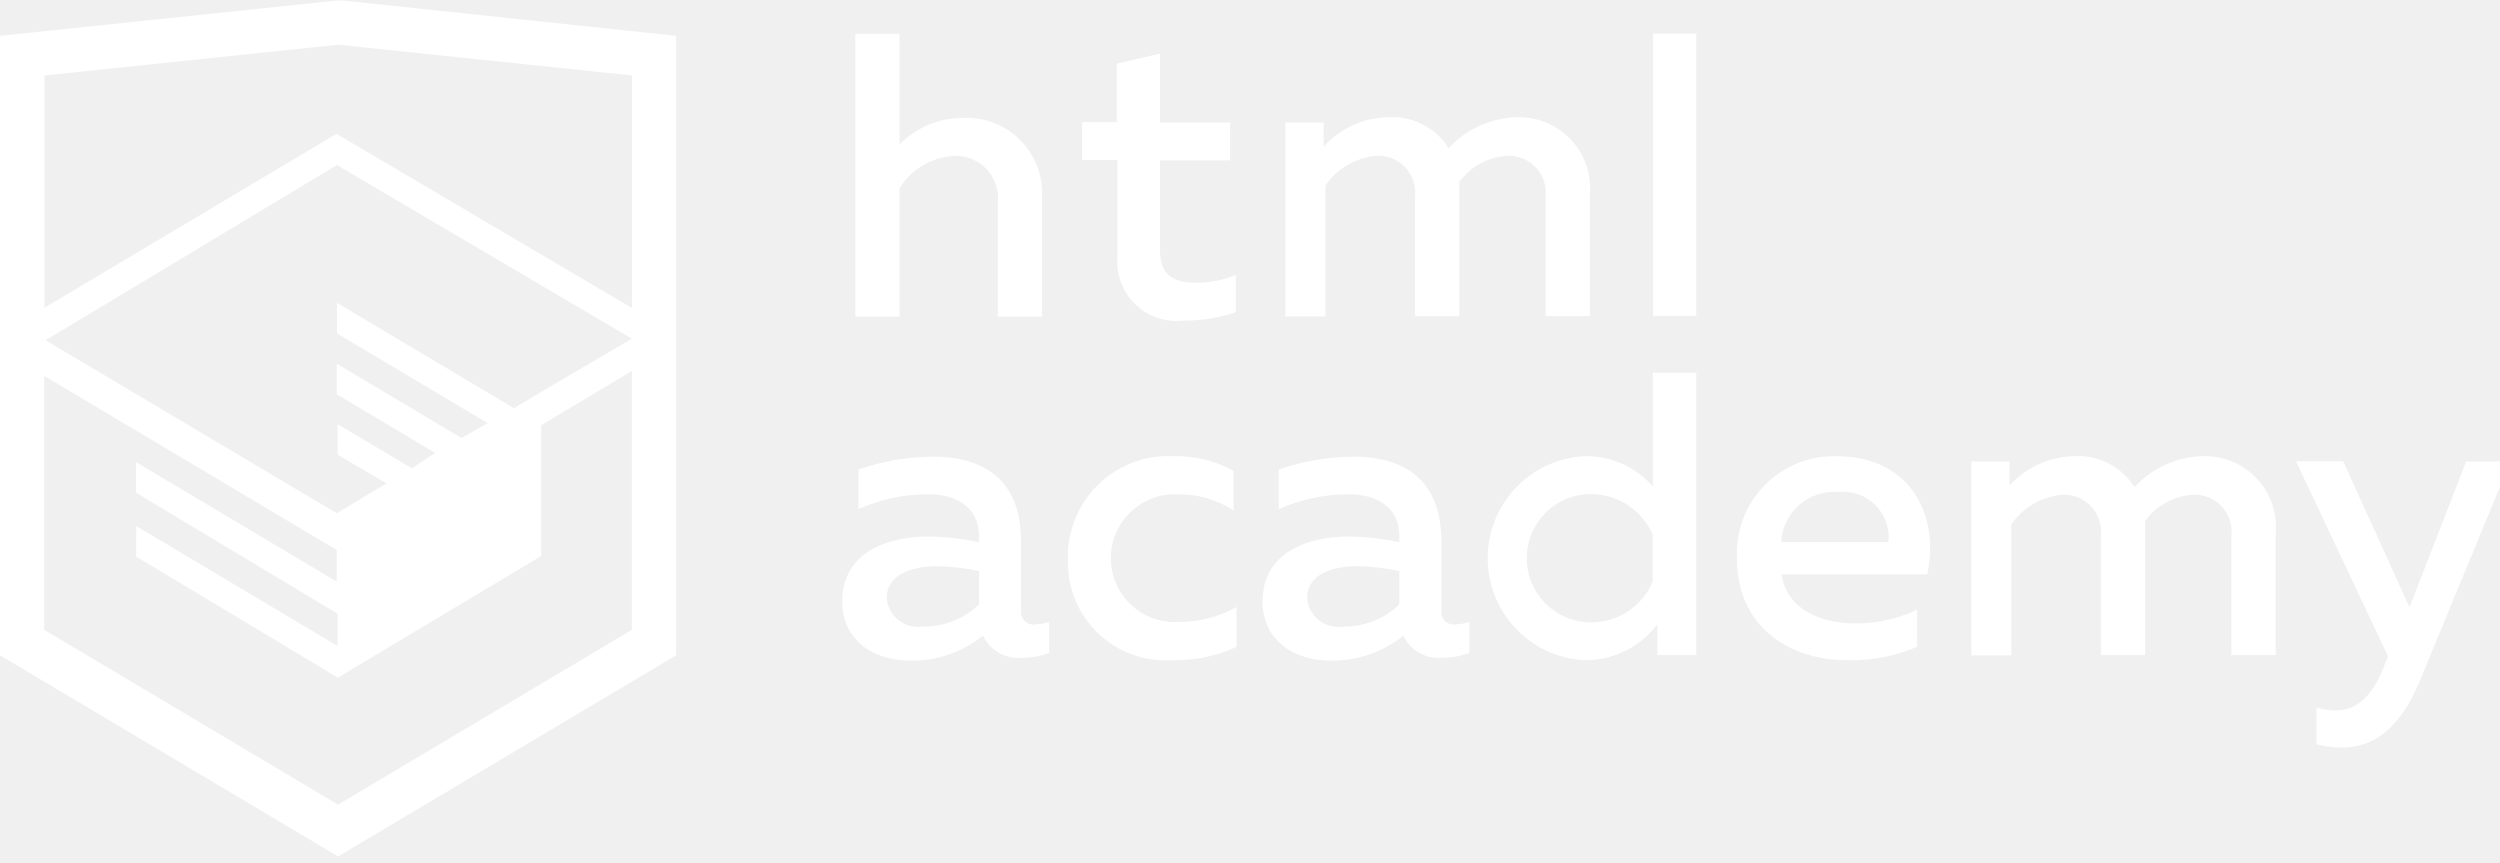
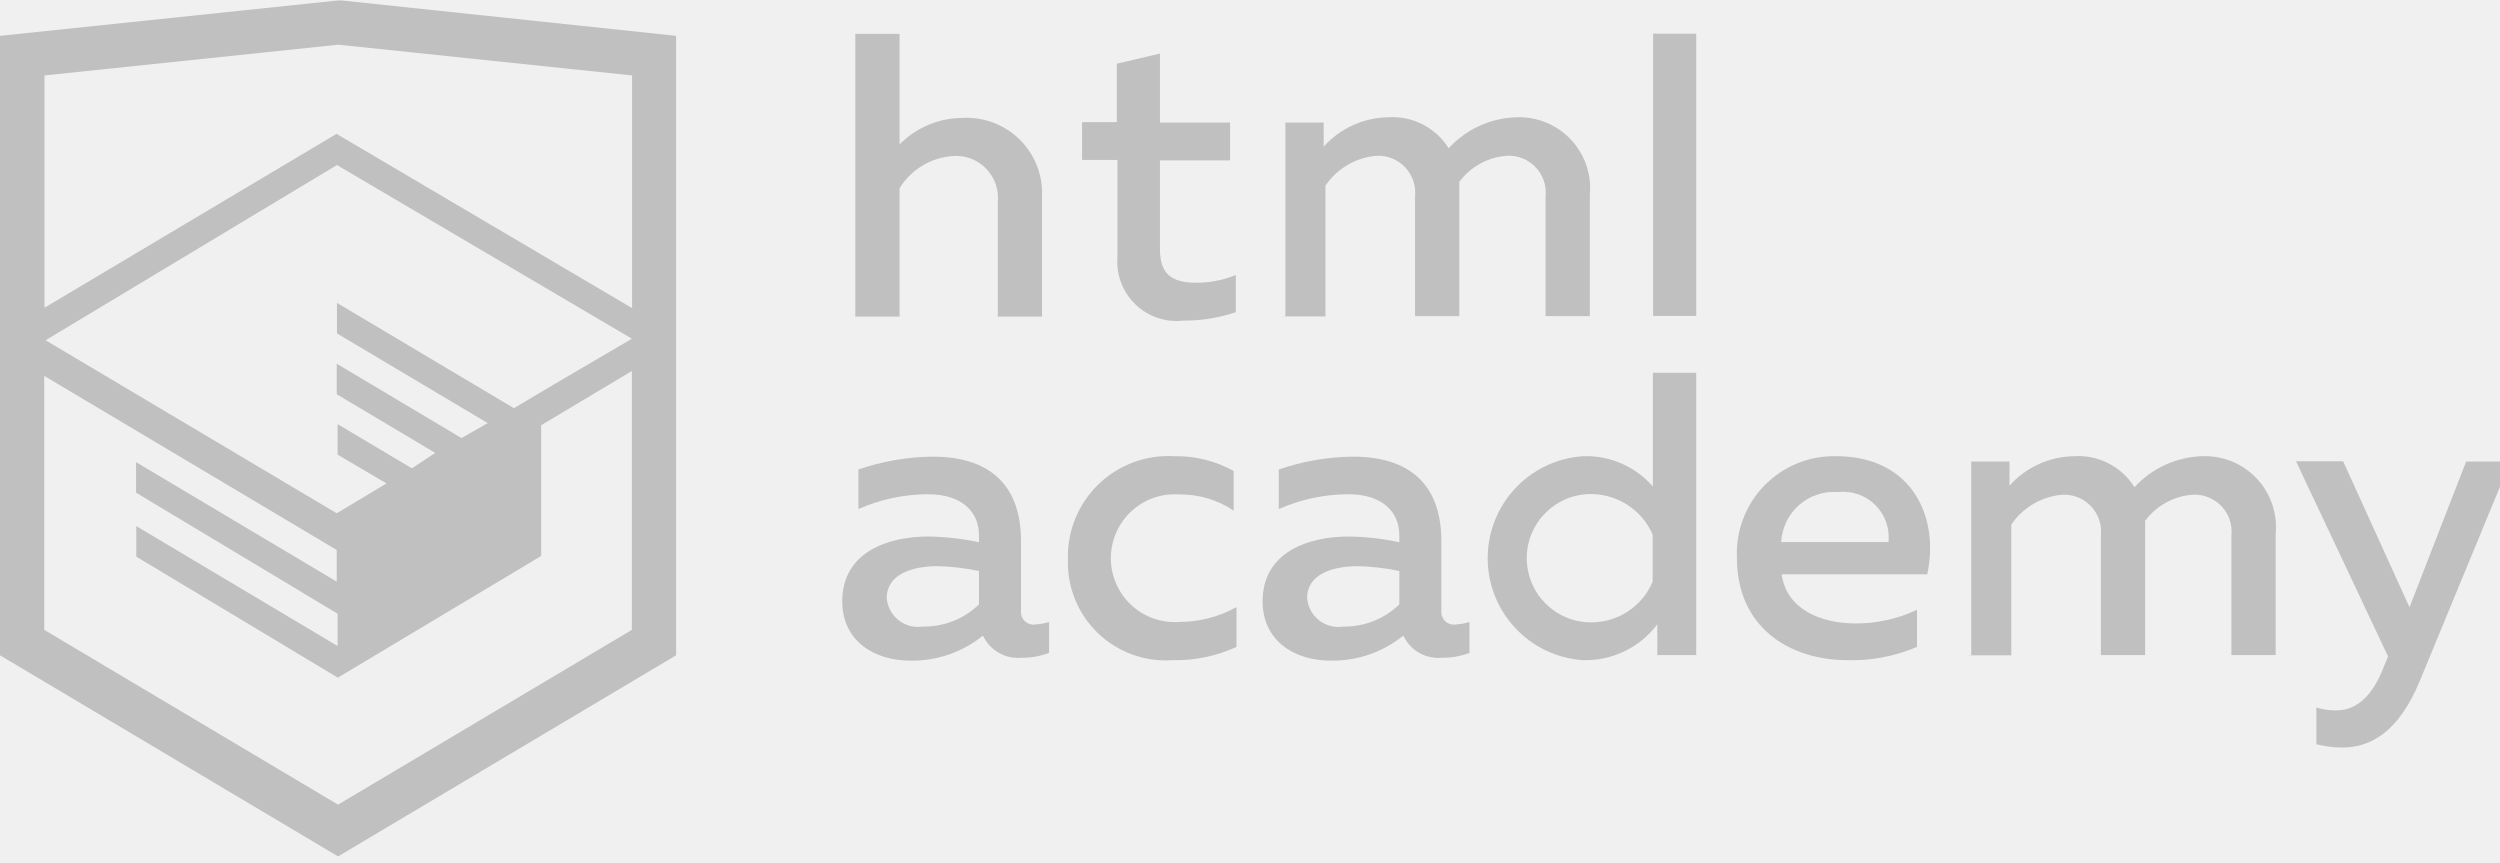
<svg xmlns="http://www.w3.org/2000/svg" id="Layer_1" data-name="Layer 1" viewBox="0 0 113 39">
-   <path d="M401.93,351.51a2.07,2.07,0,0,0,.58-0.11v1.4a3.41,3.41,0,0,1-1.24.22,1.75,1.75,0,0,1-1.75-1,5.08,5.08,0,0,1-3.3,1.13c-1.59,0-3.06-.87-3.06-2.68,0-2.24,2.08-2.93,3.9-2.93a11.63,11.63,0,0,1,2.28.26v-0.31c0-1.09-.8-1.86-2.3-1.86a7.79,7.79,0,0,0-3.15.67v-1.79a10.72,10.72,0,0,1,3.35-.58c2.48,0,4,1.18,4,3.83v3.14A0.57,0.57,0,0,0,401.93,351.51Zm-6.76-1.19a1.42,1.42,0,0,0,1.64,1.29,3.56,3.56,0,0,0,2.53-1V349.1a10.21,10.21,0,0,0-1.9-.22C396.34,348.89,395.17,349.23,395.17,350.33Z" transform="translate(-355.09 -323.29)" fill="#fff" />
-   <path d="M408.15,343.91a5.29,5.29,0,0,1,2.7.67v1.79a4.28,4.28,0,0,0-2.42-.73,2.89,2.89,0,1,0,0,5.76,5.26,5.26,0,0,0,2.55-.67v1.8a6.58,6.58,0,0,1-2.9.6,4.42,4.42,0,0,1-4.72-4.54A4.54,4.54,0,0,1,408.15,343.91Z" transform="translate(-355.09 -323.29)" fill="#fff" />
-   <path d="M420.93,351.51a2.07,2.07,0,0,0,.58-0.11v1.4a3.41,3.41,0,0,1-1.24.22,1.75,1.75,0,0,1-1.75-1,5.08,5.08,0,0,1-3.3,1.13c-1.59,0-3.06-.87-3.06-2.68,0-2.24,2.08-2.93,3.9-2.93a11.63,11.63,0,0,1,2.28.26v-0.31c0-1.09-.8-1.86-2.3-1.86a7.79,7.79,0,0,0-3.15.67v-1.79a10.72,10.72,0,0,1,3.35-.58c2.48,0,4,1.18,4,3.83v3.14A0.57,0.57,0,0,0,420.93,351.51Zm-6.76-1.19a1.42,1.42,0,0,0,1.64,1.29,3.56,3.56,0,0,0,2.53-1V349.1a10.21,10.21,0,0,0-1.9-.22C415.33,348.89,414.17,349.23,414.17,350.33Z" transform="translate(-355.09 -323.29)" fill="#fff" />
-   <path d="M431.76,340.14V352.9H430v-1.39a4.07,4.07,0,0,1-3.35,1.62,4.62,4.62,0,0,1,0-9.22,4,4,0,0,1,3.15,1.37v-5.14h2ZM427,345.62a2.9,2.9,0,0,0,0,5.8,3,3,0,0,0,2.79-1.84v-2.13A3.06,3.06,0,0,0,427,345.62Z" transform="translate(-355.09 -323.29)" fill="#fff" />
-   <path d="M438.08,343.91c3.48,0,4.68,2.81,4.12,5.34h-6.58c0.22,1.57,1.75,2.22,3.35,2.22a6.41,6.41,0,0,0,2.77-.62v1.68a7.5,7.5,0,0,1-3.14.6c-2.68,0-5-1.53-5-4.61A4.39,4.39,0,0,1,438.08,343.91Zm0.09,1.62a2.39,2.39,0,0,0-2.57,2.26h4.85A2.06,2.06,0,0,0,438.17,345.53Z" transform="translate(-355.09 -323.29)" fill="#fff" />
-   <path d="M444.19,352.9v-8.75h1.73v1.09a4,4,0,0,1,2.92-1.33,3,3,0,0,1,2.73,1.4,4.33,4.33,0,0,1,3.06-1.4,3.21,3.21,0,0,1,3.32,3.52v5.47h-2v-5.41a1.67,1.67,0,0,0-1.73-1.84,2.94,2.94,0,0,0-2.17,1.18c0,0.2,0,.4,0,0.6v5.47h-2v-5.41a1.67,1.67,0,0,0-1.73-1.84,3.11,3.11,0,0,0-2.32,1.35v5.91h-2Z" transform="translate(-355.09 -323.29)" fill="#fff" />
-   <path d="M466.56,344.15h2l-4.1,9.93c-0.95,2.28-2.19,3-3.52,3a5,5,0,0,1-1.15-.15v-1.66a3,3,0,0,0,.89.13c0.95,0,1.66-.67,2.17-2l0.18-.44-4.16-8.82H461l3,6.6Z" transform="translate(-355.09 -323.29)" fill="#fff" />
-   <path d="M395.75,324.82v5a4,4,0,0,1,2.83-1.2,3.41,3.41,0,0,1,3.61,3.57v5.41h-2v-5.16a1.9,1.9,0,0,0-2-2.1,3.08,3.08,0,0,0-2.44,1.46v5.8h-2V324.82h2Z" transform="translate(-355.09 -323.29)" fill="#fff" />
-   <path d="M407.52,325.71v3.12h3.17v1.71h-3.17v4c0,1.15.53,1.53,1.66,1.53a4.71,4.71,0,0,0,1.77-.35v1.68a7.14,7.14,0,0,1-2.35.38,2.68,2.68,0,0,1-3-2.88v-4.38H404v-1.71h1.57v-2.64Z" transform="translate(-355.09 -323.29)" fill="#fff" />
-   <path d="M413.19,337.58v-8.75h1.73v1.09a4,4,0,0,1,2.92-1.33,3,3,0,0,1,2.73,1.4,4.33,4.33,0,0,1,3.06-1.4,3.21,3.21,0,0,1,3.32,3.52v5.47h-2v-5.41a1.67,1.67,0,0,0-1.73-1.84,2.94,2.94,0,0,0-2.17,1.18c0,0.2,0,.4,0,0.6v5.47h-2v-5.41a1.67,1.67,0,0,0-1.73-1.84,3.11,3.11,0,0,0-2.32,1.35v5.91h-2Z" transform="translate(-355.09 -323.29)" fill="#fff" />
-   <rect x="74.72" y="1.52" width="1.95" height="12.76" fill="#fff" />
-   <path d="M370.53,323.31l-0.16,0-15.28,1.6v28L370.37,362l15.28-9.09v-28Zm13.12,28.45-13.28,7.9-13.28-7.9V340.28l13.22,7.87,0,1.43-9.07-5.4v1.38l9.11,5.47,0,1.46-9.1-5.42v1.38l9.11,5.47h0l9.19-5.5v-1.39h0v-4.52l4.1-2.45v11.67Zm0-13.16L380,340.74h0l-1.68,1-8-4.76v1.38l6.84,4.07-0.06,0-0.15.09-1,.57-5.64-3.36v1.38l4.45,2.65-1.05.7,0,0-3.36-2v1.38l2.21,1.3-2.25,1.35-13.16-7.82,13.17-7.92h0Zm0-1.39-13.35-7.87h0l-13.2,7.86v-10.5l13.28-1.39,13.28,1.39v10.51Z" transform="translate(-355.09 -323.29)" fill="#fff" />
+   <path d="M401.93,351.51a2.07,2.07,0,0,0,.58-0.11v1.4a3.41,3.41,0,0,1-1.24.22,1.75,1.75,0,0,1-1.75-1,5.08,5.08,0,0,1-3.3,1.13c-1.59,0-3.06-.87-3.06-2.68,0-2.24,2.08-2.93,3.9-2.93a11.63,11.63,0,0,1,2.28.26v-0.31c0-1.09-.8-1.86-2.3-1.86a7.79,7.79,0,0,0-3.15.67v-1.79a10.72,10.72,0,0,1,3.35-.58c2.48,0,4,1.18,4,3.83v3.14A0.57,0.57,0,0,0,401.93,351.51Zm-6.76-1.19a1.42,1.42,0,0,0,1.64,1.29,3.56,3.56,0,0,0,2.53-1V349.1a10.21,10.21,0,0,0-1.9-.22C396.34,348.89,395.17,349.23,395.17,350.33Z" transform="translate(-355.09 -323.29)" fill="#c0c0c0" />
+   <path d="M408.15,343.91a5.29,5.29,0,0,1,2.7.67v1.79a4.28,4.28,0,0,0-2.42-.73,2.89,2.89,0,1,0,0,5.76,5.26,5.26,0,0,0,2.55-.67v1.8a6.58,6.58,0,0,1-2.9.6,4.42,4.42,0,0,1-4.72-4.54A4.54,4.54,0,0,1,408.15,343.91Z" transform="translate(-355.09 -323.29)" fill="#c0c0c0" />
+   <path d="M420.93,351.51a2.07,2.07,0,0,0,.58-0.11v1.4a3.41,3.41,0,0,1-1.24.22,1.75,1.75,0,0,1-1.75-1,5.08,5.08,0,0,1-3.3,1.13c-1.59,0-3.06-.87-3.06-2.68,0-2.24,2.08-2.93,3.9-2.93a11.63,11.63,0,0,1,2.28.26v-0.31c0-1.09-.8-1.86-2.3-1.86a7.79,7.79,0,0,0-3.15.67v-1.79a10.72,10.72,0,0,1,3.35-.58c2.48,0,4,1.18,4,3.83v3.14A0.57,0.57,0,0,0,420.93,351.51Zm-6.76-1.19a1.42,1.42,0,0,0,1.64,1.29,3.56,3.56,0,0,0,2.53-1V349.1a10.21,10.21,0,0,0-1.9-.22C415.33,348.89,414.17,349.23,414.17,350.33Z" transform="translate(-355.09 -323.29)" fill="#c0c0c0" />
+   <path d="M431.76,340.14V352.9H430v-1.39a4.07,4.07,0,0,1-3.35,1.62,4.62,4.62,0,0,1,0-9.22,4,4,0,0,1,3.15,1.37v-5.14h2ZM427,345.62a2.9,2.9,0,0,0,0,5.8,3,3,0,0,0,2.79-1.84v-2.13A3.06,3.06,0,0,0,427,345.62Z" transform="translate(-355.09 -323.29)" fill="#c0c0c0" />
+   <path d="M438.08,343.91c3.48,0,4.68,2.81,4.12,5.34h-6.58c0.22,1.57,1.75,2.22,3.35,2.22a6.41,6.41,0,0,0,2.77-.62v1.68a7.5,7.5,0,0,1-3.14.6c-2.68,0-5-1.53-5-4.61A4.39,4.39,0,0,1,438.08,343.91Zm0.09,1.62a2.39,2.39,0,0,0-2.57,2.26h4.85A2.06,2.06,0,0,0,438.17,345.53Z" transform="translate(-355.09 -323.29)" fill="#c0c0c0" />
+   <path d="M444.19,352.9v-8.75h1.73v1.09a4,4,0,0,1,2.92-1.33,3,3,0,0,1,2.73,1.4,4.33,4.33,0,0,1,3.06-1.4,3.21,3.21,0,0,1,3.32,3.52v5.47h-2v-5.41a1.67,1.67,0,0,0-1.73-1.84,2.94,2.94,0,0,0-2.17,1.18c0,0.2,0,.4,0,0.6v5.47h-2v-5.41a1.67,1.67,0,0,0-1.73-1.84,3.11,3.11,0,0,0-2.32,1.35v5.91h-2Z" transform="translate(-355.09 -323.29)" fill="#c0c0c0" />
+   <path d="M466.56,344.15h2l-4.1,9.93c-0.95,2.28-2.19,3-3.52,3a5,5,0,0,1-1.15-.15v-1.66a3,3,0,0,0,.89.13c0.95,0,1.66-.67,2.17-2l0.18-.44-4.16-8.82H461l3,6.6Z" transform="translate(-355.09 -323.29)" fill="#c0c0c0" />
+   <path d="M395.75,324.82v5a4,4,0,0,1,2.83-1.2,3.41,3.41,0,0,1,3.61,3.57v5.41h-2v-5.16a1.9,1.9,0,0,0-2-2.1,3.08,3.08,0,0,0-2.44,1.46v5.8h-2V324.82h2Z" transform="translate(-355.09 -323.29)" fill="#c0c0c0" />
+   <path d="M407.52,325.71v3.12h3.17v1.71h-3.17v4c0,1.15.53,1.53,1.66,1.53a4.71,4.71,0,0,0,1.77-.35v1.68a7.14,7.14,0,0,1-2.35.38,2.68,2.68,0,0,1-3-2.88v-4.38H404v-1.71h1.57v-2.64Z" transform="translate(-355.09 -323.29)" fill="#c0c0c0" />
+   <path d="M413.19,337.58v-8.75h1.73v1.09a4,4,0,0,1,2.92-1.33,3,3,0,0,1,2.73,1.4,4.33,4.33,0,0,1,3.06-1.4,3.21,3.21,0,0,1,3.32,3.52v5.47h-2v-5.41a1.67,1.67,0,0,0-1.73-1.84,2.94,2.94,0,0,0-2.17,1.18c0,0.2,0,.4,0,0.6v5.47h-2v-5.41a1.67,1.67,0,0,0-1.73-1.84,3.11,3.11,0,0,0-2.32,1.35v5.91h-2Z" transform="translate(-355.09 -323.29)" fill="#c0c0c0" />
+   <rect x="74.72" y="1.52" width="1.95" height="12.76" fill="#c0c0c0" />
+   <path d="M370.53,323.31l-0.16,0-15.28,1.6v28L370.37,362l15.28-9.09v-28Zm13.12,28.45-13.28,7.9-13.28-7.9V340.28l13.22,7.87,0,1.43-9.07-5.4v1.38l9.11,5.47,0,1.46-9.1-5.42v1.38l9.11,5.47h0l9.19-5.5v-1.39h0v-4.52l4.1-2.45v11.67Zm0-13.16L380,340.74h0l-1.68,1-8-4.76v1.38l6.84,4.07-0.06,0-0.15.09-1,.57-5.64-3.36v1.38l4.45,2.65-1.05.7,0,0-3.36-2v1.38l2.21,1.3-2.25,1.35-13.16-7.82,13.17-7.92h0Zm0-1.39-13.35-7.87h0l-13.2,7.86v-10.5l13.28-1.39,13.28,1.39v10.51Z" transform="translate(-355.09 -323.29)" fill="#c0c0c0" />
</svg>
